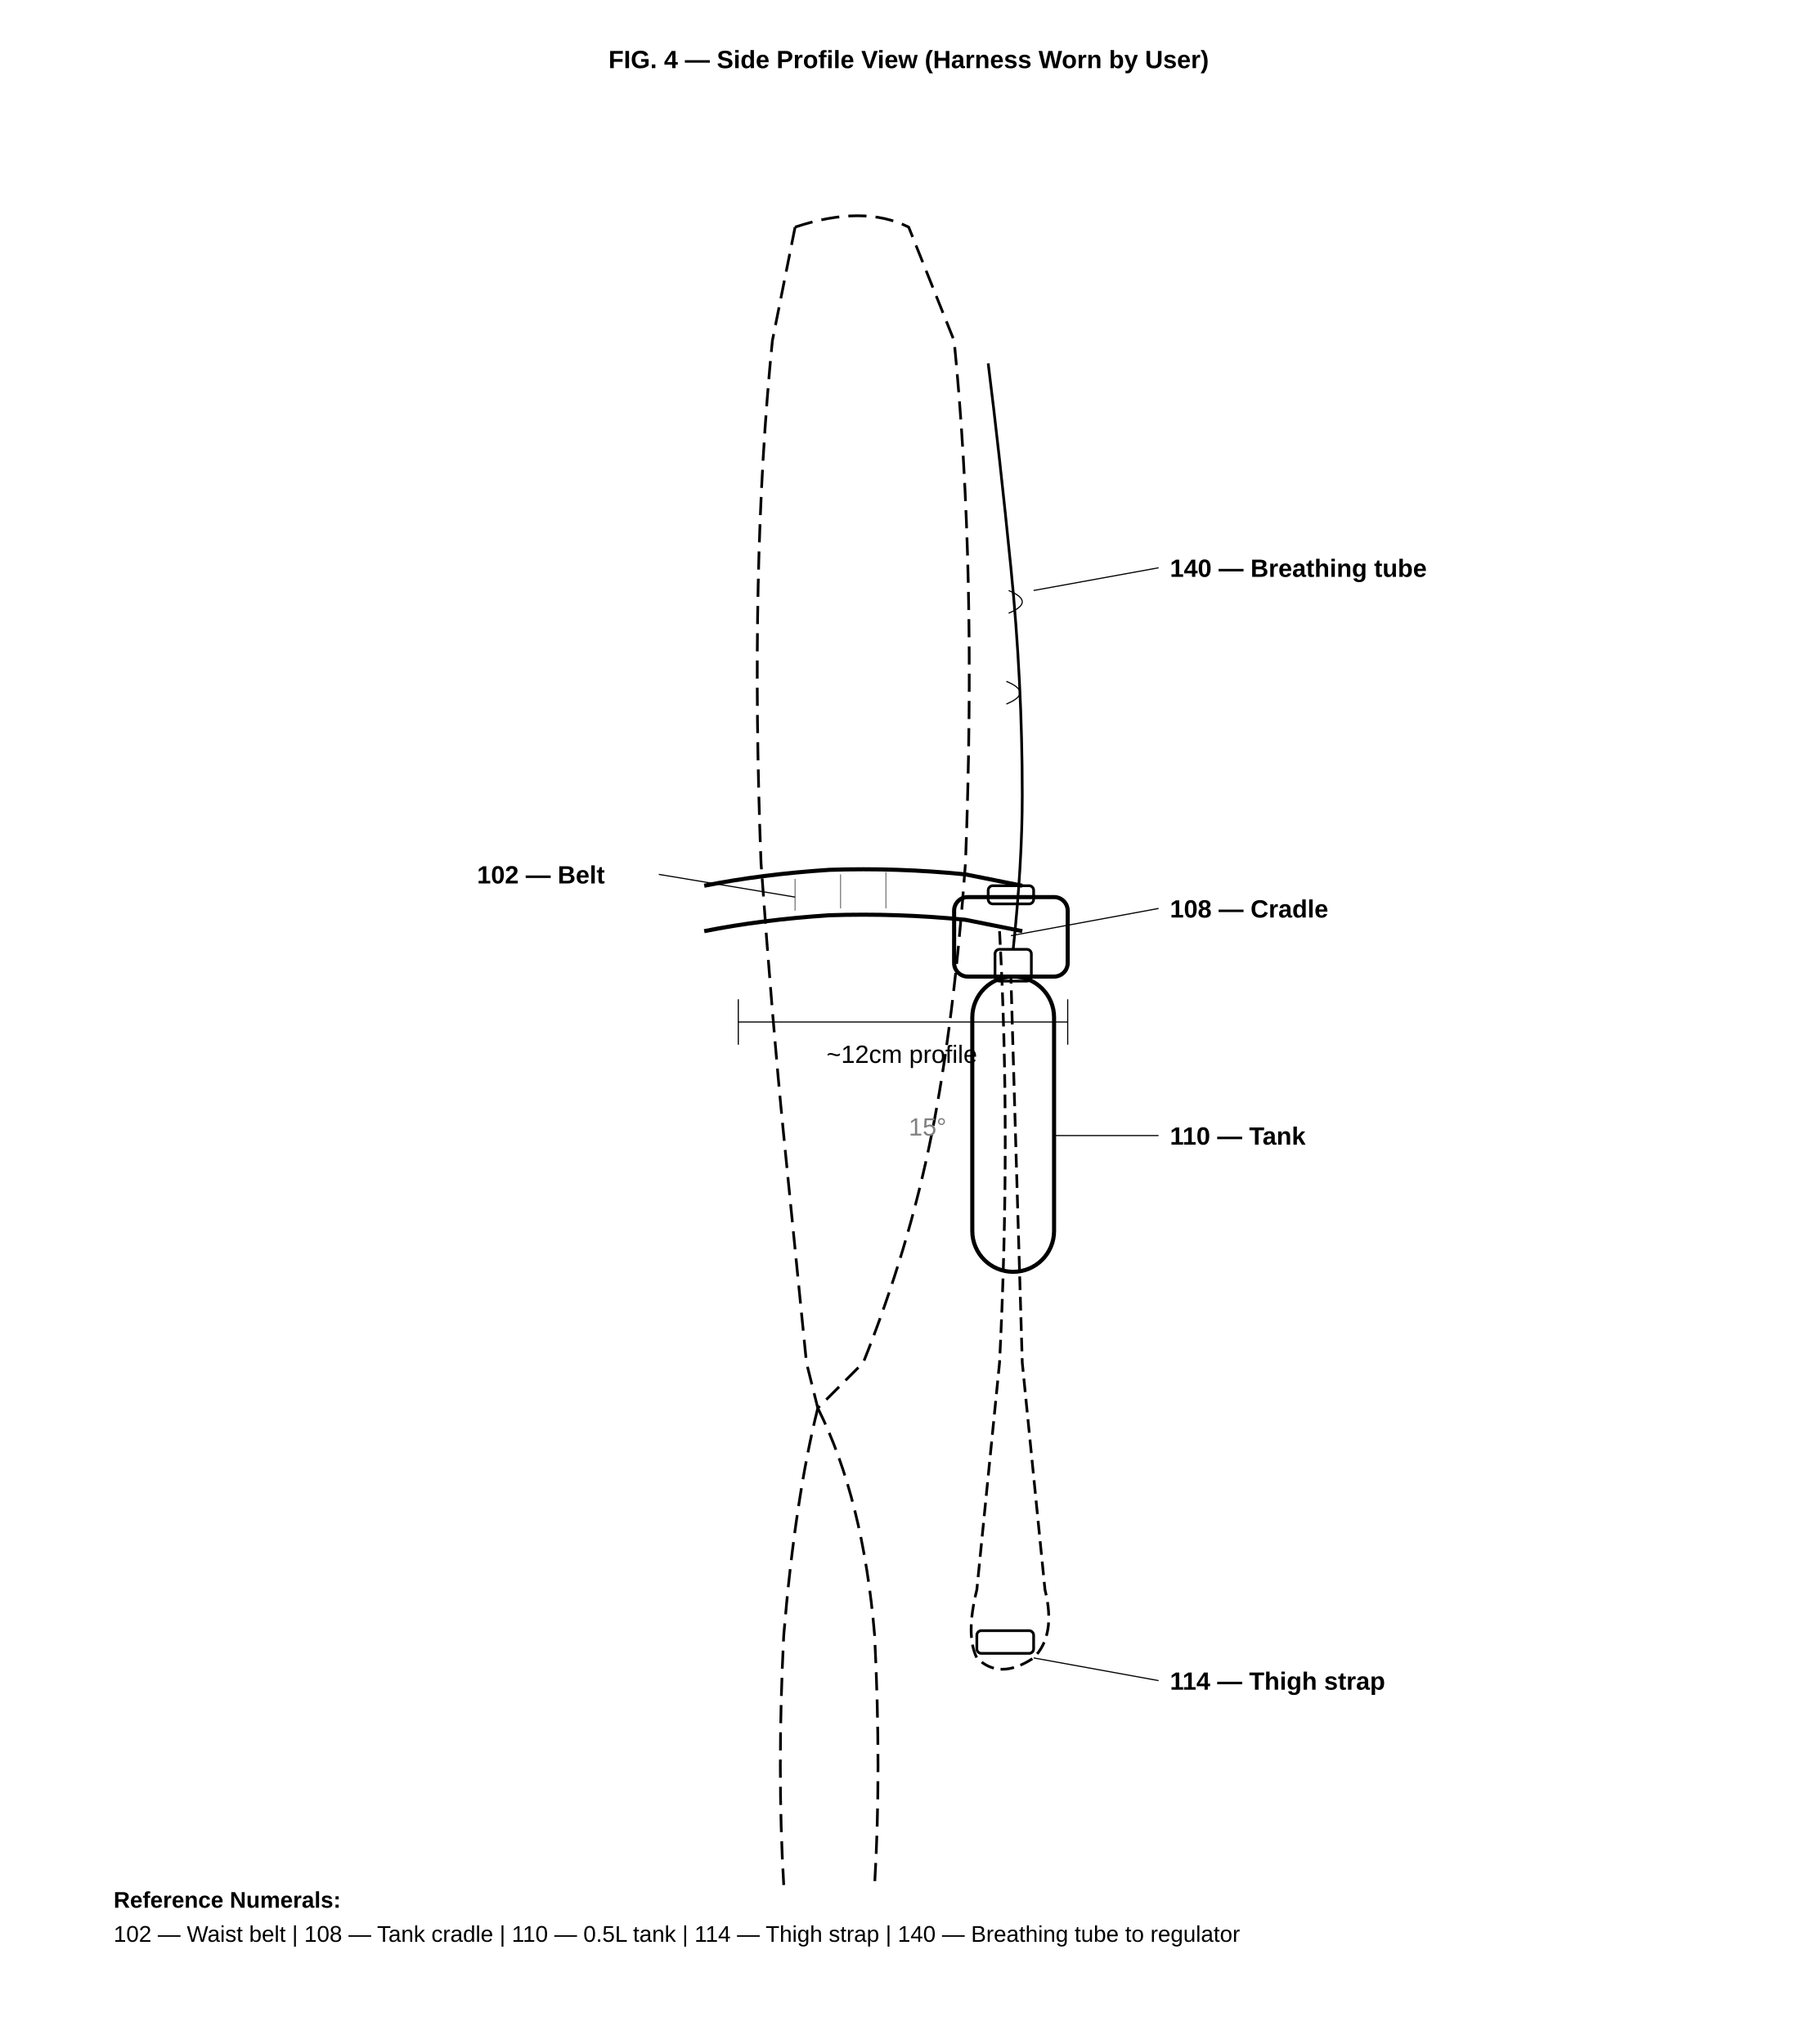
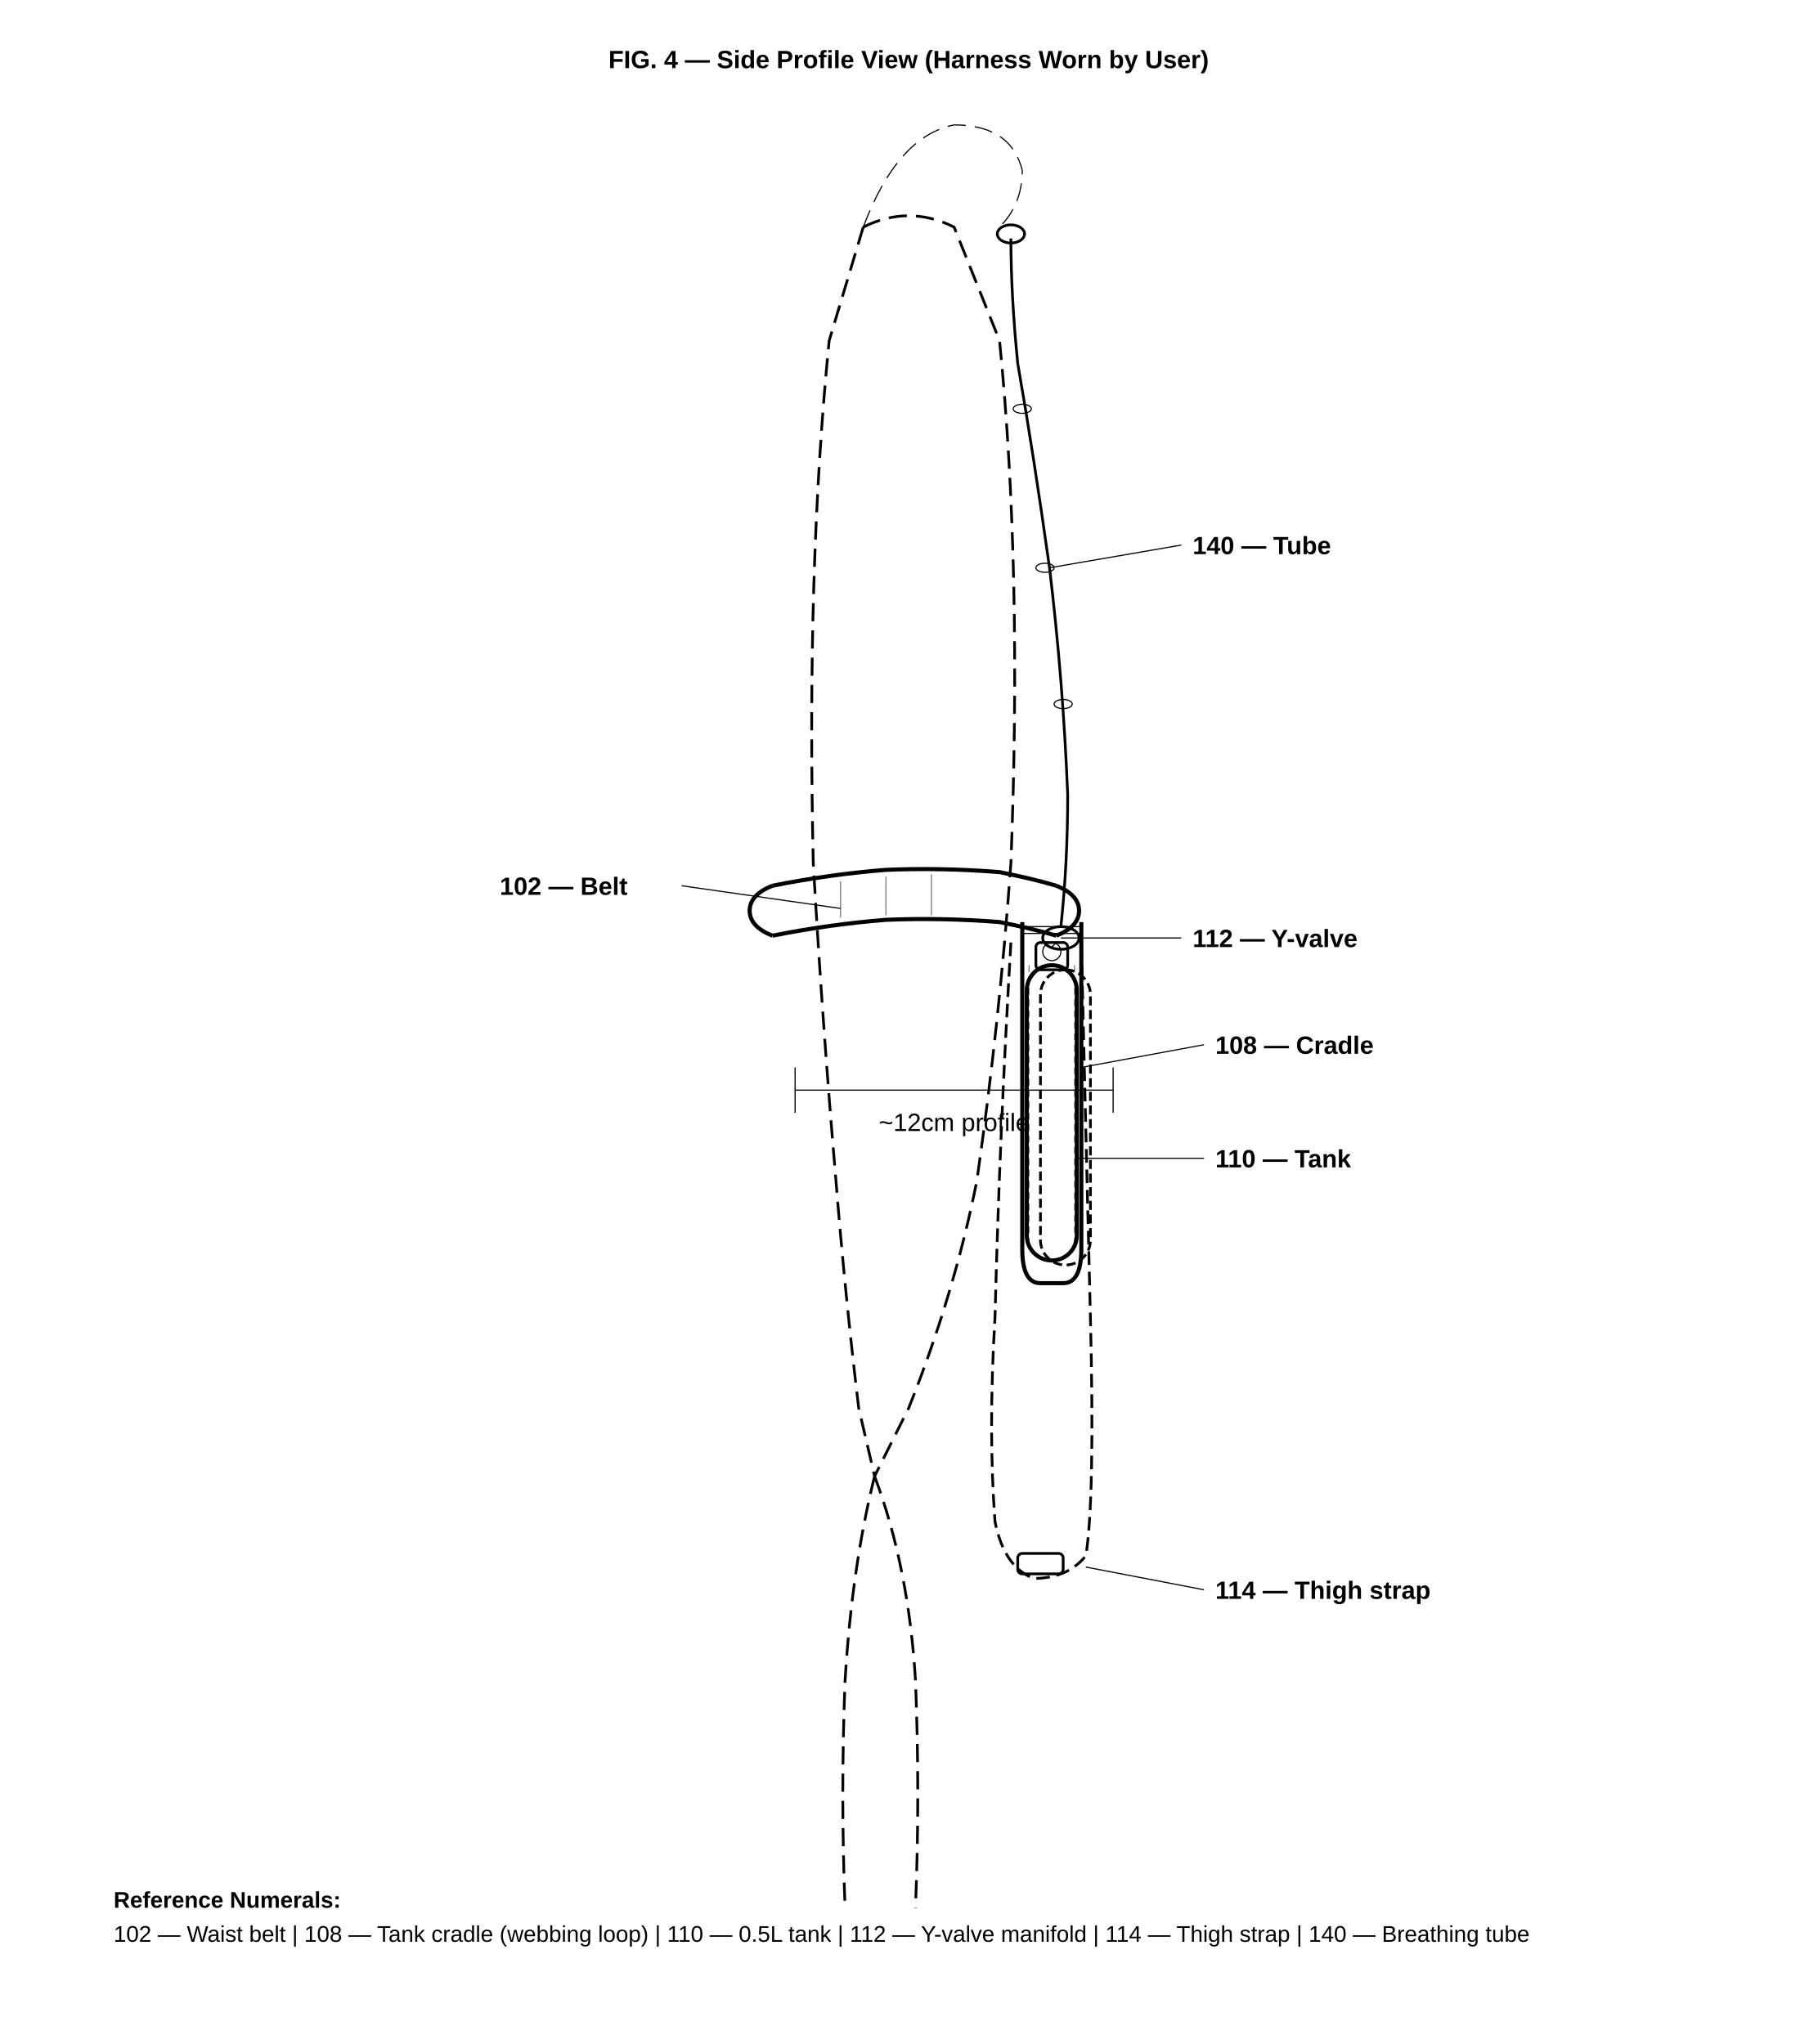
<svg xmlns="http://www.w3.org/2000/svg" viewBox="0 0 800 900" width="800" height="900">
  <style>
    text { font-family: Arial, sans-serif; font-size: 11px; }
    .label { font-size: 11px; font-weight: bold; }
    .caption { font-size: 10px; }
    .thin { stroke-width: 0.5; }
    .medium { stroke-width: 1.2; }
    .thick { stroke-width: 1.8; }
  </style>
  <text x="400" y="30" text-anchor="middle" font-size="14" font-weight="bold">FIG. 4 — Side Profile View (Harness Worn by User)</text>
-   <path d="M350,100 Q380,90 400,100 L420,150 Q430,250 425,380 Q420,450 410,500 Q400,550 380,600 L360,620" fill="none" stroke="black" stroke-dasharray="8,4" class="medium" />
-   <path d="M350,100 L340,150 Q330,250 335,380 Q340,450 345,500 Q350,550 355,600 L360,620" fill="none" stroke="black" stroke-dasharray="8,4" class="medium" />
-   <path d="M360,620 Q350,660 345,720 Q342,780 345,830" fill="none" stroke="black" stroke-dasharray="8,4" class="medium" />
-   <path d="M360,620 Q380,660 385,720 Q388,780 385,830" fill="none" stroke="black" stroke-dasharray="8,4" class="medium" />
-   <path d="M310,390 Q335,385 365,383 Q395,382 425,385 Q440,388 450,390" fill="none" stroke="black" class="thick" />
-   <path d="M310,410 Q335,405 365,403 Q395,402 425,405 Q440,408 450,410" fill="none" stroke="black" class="thick" />
-   <line x1="350" y1="387" x2="350" y2="401" stroke="gray" class="thin" />
-   <line x1="370" y1="385" x2="370" y2="400" stroke="gray" class="thin" />
-   <line x1="390" y1="384" x2="390" y2="400" stroke="gray" class="thin" />
-   <rect x="420" y="395" width="50" height="35" rx="6" fill="none" stroke="black" class="thick" />
-   <rect x="435" y="390" width="20" height="8" rx="2" fill="none" stroke="black" class="medium" />
-   <rect x="428" y="430" width="36" height="130" rx="18" fill="none" stroke="black" class="thick" />
-   <rect x="438" y="418" width="16" height="14" rx="2" fill="none" stroke="black" class="medium" />
-   <text x="400" y="500" font-size="7" fill="gray">15°</text>
-   <path d="M440,410 Q445,500 440,600 Q435,650 430,700 Q425,720 430,730 Q440,740 455,730 Q465,720 460,700 Q455,650 450,600 Q447,500 445,430" fill="none" stroke="black" stroke-dasharray="6,3" class="medium" />
-   <rect x="430" y="718" width="25" height="10" rx="2" fill="none" stroke="black" class="medium" />
-   <path d="M446,418 Q450,380 450,350 Q450,300 445,250 Q440,200 435,160" fill="none" stroke="black" class="medium" />
-   <path d="M443,300 Q455,305 443,310" fill="none" stroke="black" class="thin" />
-   <path d="M444,260 Q456,265 444,270" fill="none" stroke="black" class="thin" />
-   <line x1="325" y1="450" x2="470" y2="450" stroke="black" class="thin" />
-   <line x1="325" y1="440" x2="325" y2="460" stroke="black" class="thin" />
-   <line x1="470" y1="440" x2="470" y2="460" stroke="black" class="thin" />
-   <text x="397" y="468" text-anchor="middle" font-size="8">~12cm profile</text>
-   <line x1="350" y1="395" x2="290" y2="385" stroke="black" class="thin" />
-   <text x="210" y="389" class="label">102 — Belt</text>
-   <line x1="445" y1="412" x2="510" y2="400" stroke="black" class="thin" />
-   <text x="515" y="404" class="label">108 — Cradle</text>
-   <line x1="464" y1="500" x2="510" y2="500" stroke="black" class="thin" />
-   <text x="515" y="504" class="label">110 — Tank</text>
-   <line x1="455" y1="730" x2="510" y2="740" stroke="black" class="thin" />
-   <text x="515" y="744" class="label">114 — Thigh strap</text>
-   <line x1="455" y1="260" x2="510" y2="250" stroke="black" class="thin" />
-   <text x="515" y="254" class="label">140 — Breathing tube</text>
+   <path d="M380,100 Q400,90 420,100 L440,150 Q450,250 445,380 Q440,450 430,520 Q420,570 400,620 L385,650" fill="none" stroke="black" stroke-dasharray="8,4" class="medium" />
+   <path d="M380,100 L365,150 Q355,250 358,380 Q362,450 368,520 Q372,570 378,620 L385,650" fill="none" stroke="black" stroke-dasharray="8,4" class="medium" />
+   <path d="M380,100 Q395,60 420,55 Q445,55 450,75 Q450,90 440,100" fill="none" stroke="black" stroke-dasharray="8,4" class="thin" />
+   <path d="M385,650 Q375,690 372,740 Q370,790 372,840" fill="none" stroke="black" stroke-dasharray="8,4" class="medium" />
+   <path d="M385,650 Q400,690 403,740 Q405,790 403,840" fill="none" stroke="black" stroke-dasharray="8,4" class="medium" />
+   <path d="M340,390 Q365,385 390,383 Q415,382 440,384 Q455,387 465,390" fill="none" stroke="black" class="thick" />
+   <path d="M340,412 Q365,407 390,405 Q415,404 440,406 Q455,409 465,412" fill="none" stroke="black" class="thick" />
+   <path d="M340,390 Q330,394 330,401 Q330,408 340,412" fill="none" stroke="black" class="thick" />
+   <path d="M465,390 Q475,394 475,401 Q475,408 465,412" fill="none" stroke="black" class="thick" />
+   <line x1="370" y1="388" x2="370" y2="404" stroke="gray" class="thin" />
+   <line x1="390" y1="386" x2="390" y2="403" stroke="gray" class="thin" />
+   <line x1="410" y1="385" x2="410" y2="403" stroke="gray" class="thin" />
+   <path d="M450,406 L450,420 L450,550 Q450,565 458,565 L468,565 Q476,565 476,550 L476,420 L476,406" fill="none" stroke="black" class="thick" />
+   <line x1="453" y1="425" x2="453" y2="550" stroke="gray" class="thin" stroke-dasharray="3,2" />
+   <line x1="473" y1="425" x2="473" y2="550" stroke="gray" class="thin" stroke-dasharray="3,2" />
+   <line x1="450" y1="408" x2="476" y2="408" stroke="black" class="thin" />
+   <line x1="450" y1="411" x2="476" y2="411" stroke="black" class="thin" />
+   <rect x="452" y="425" width="22" height="130" rx="11" fill="none" stroke="black" class="thick" />
+   <rect x="456" y="415" width="14" height="12" rx="2" fill="none" stroke="black" class="medium" />
+   <circle cx="463" cy="419" r="4" fill="none" stroke="black" class="thin" />
+   <line x1="463" y1="417" x2="465" y2="415" stroke="black" class="thin" />
+   <rect x="458" y="427" width="22" height="130" rx="11" fill="none" stroke="black" class="medium" stroke-dasharray="4,2" />
+   <ellipse cx="467" cy="413" rx="8" ry="5" fill="none" stroke="black" class="medium" />
+   <path d="M467,408 Q470,380 470,350 Q468,300 462,250 Q455,200 448,160 Q445,130 445,105" fill="none" stroke="black" class="medium" />
+   <ellipse cx="468" cy="310" rx="4" ry="2" fill="none" stroke="black" class="thin" />
+   <ellipse cx="460" cy="250" rx="4" ry="2" fill="none" stroke="black" class="thin" />
+   <ellipse cx="450" cy="180" rx="4" ry="2" fill="none" stroke="black" class="thin" />
+   <ellipse cx="445" cy="103" rx="6" ry="4" fill="none" stroke="black" class="medium" />
+   <path d="M445,415 Q440,500 438,580 Q435,630 438,670 Q442,690 455,695 Q470,695 478,685 Q482,660 480,580 Q478,500 476,415" fill="none" stroke="black" stroke-dasharray="6,3" class="medium" />
+   <rect x="448" y="684" width="20" height="9" rx="2" fill="none" stroke="black" class="medium" />
+   <line x1="350" y1="480" x2="490" y2="480" stroke="black" class="thin" />
+   <line x1="350" y1="470" x2="350" y2="490" stroke="black" class="thin" />
+   <line x1="490" y1="470" x2="490" y2="490" stroke="black" class="thin" />
+   <text x="420" y="498" text-anchor="middle" font-size="8">~12cm profile</text>
+   <line x1="370" y1="400" x2="300" y2="390" stroke="black" class="thin" />
+   <text x="220" y="394" class="label">102 — Belt</text>
+   <line x1="476" y1="470" x2="530" y2="460" stroke="black" class="thin" />
+   <text x="535" y="464" class="label">108 — Cradle</text>
+   <line x1="474" y1="510" x2="530" y2="510" stroke="black" class="thin" />
+   <text x="535" y="514" class="label">110 — Tank</text>
+   <line x1="478" y1="690" x2="530" y2="700" stroke="black" class="thin" />
+   <text x="535" y="704" class="label">114 — Thigh strap</text>
+   <line x1="462" y1="250" x2="520" y2="240" stroke="black" class="thin" />
+   <text x="525" y="244" class="label">140 — Tube</text>
+   <line x1="467" y1="413" x2="520" y2="413" stroke="black" class="thin" />
+   <text x="525" y="417" class="label">112 — Y-valve</text>
  <text x="50" y="840" class="caption" font-weight="bold">Reference Numerals:</text>
-   <text x="50" y="855" class="caption">102 — Waist belt  |  108 — Tank cradle  |  110 — 0.5L tank  |  114 — Thigh strap  |  140 — Breathing tube to regulator</text>
+   <text x="50" y="855" class="caption">102 — Waist belt  |  108 — Tank cradle (webbing loop)  |  110 — 0.5L tank  |  112 — Y-valve manifold  |  114 — Thigh strap  |  140 — Breathing tube</text>
</svg>
